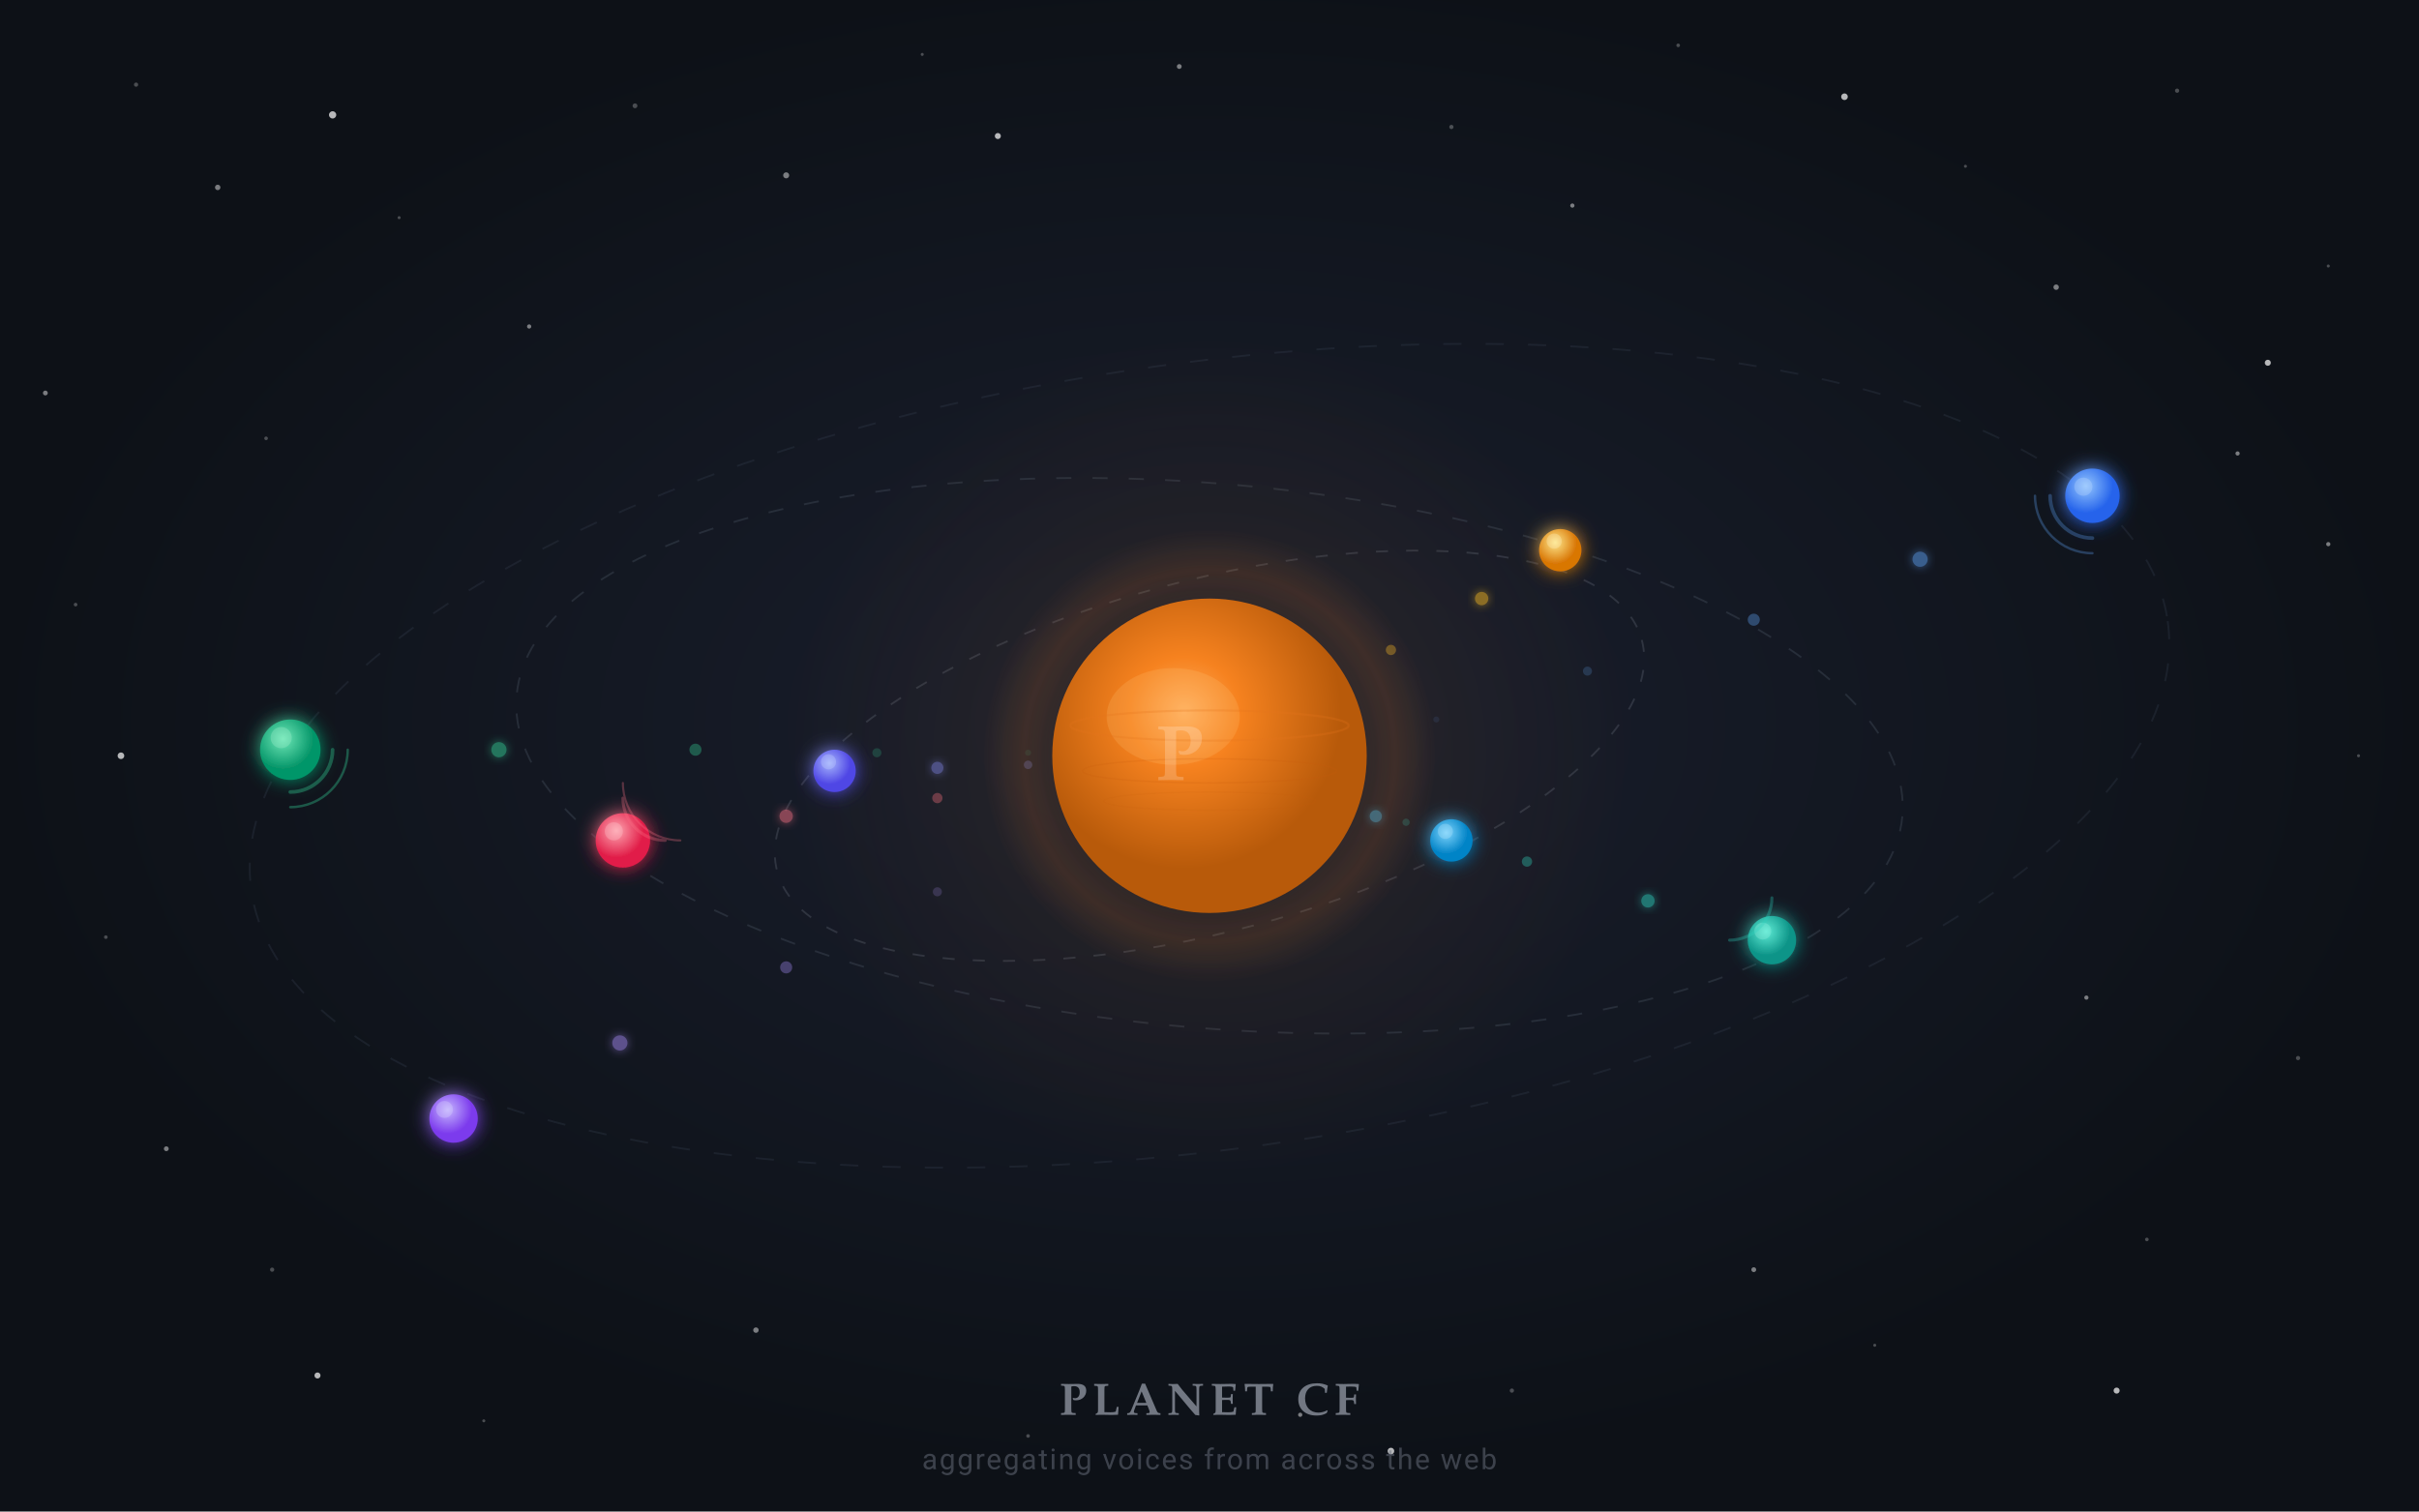
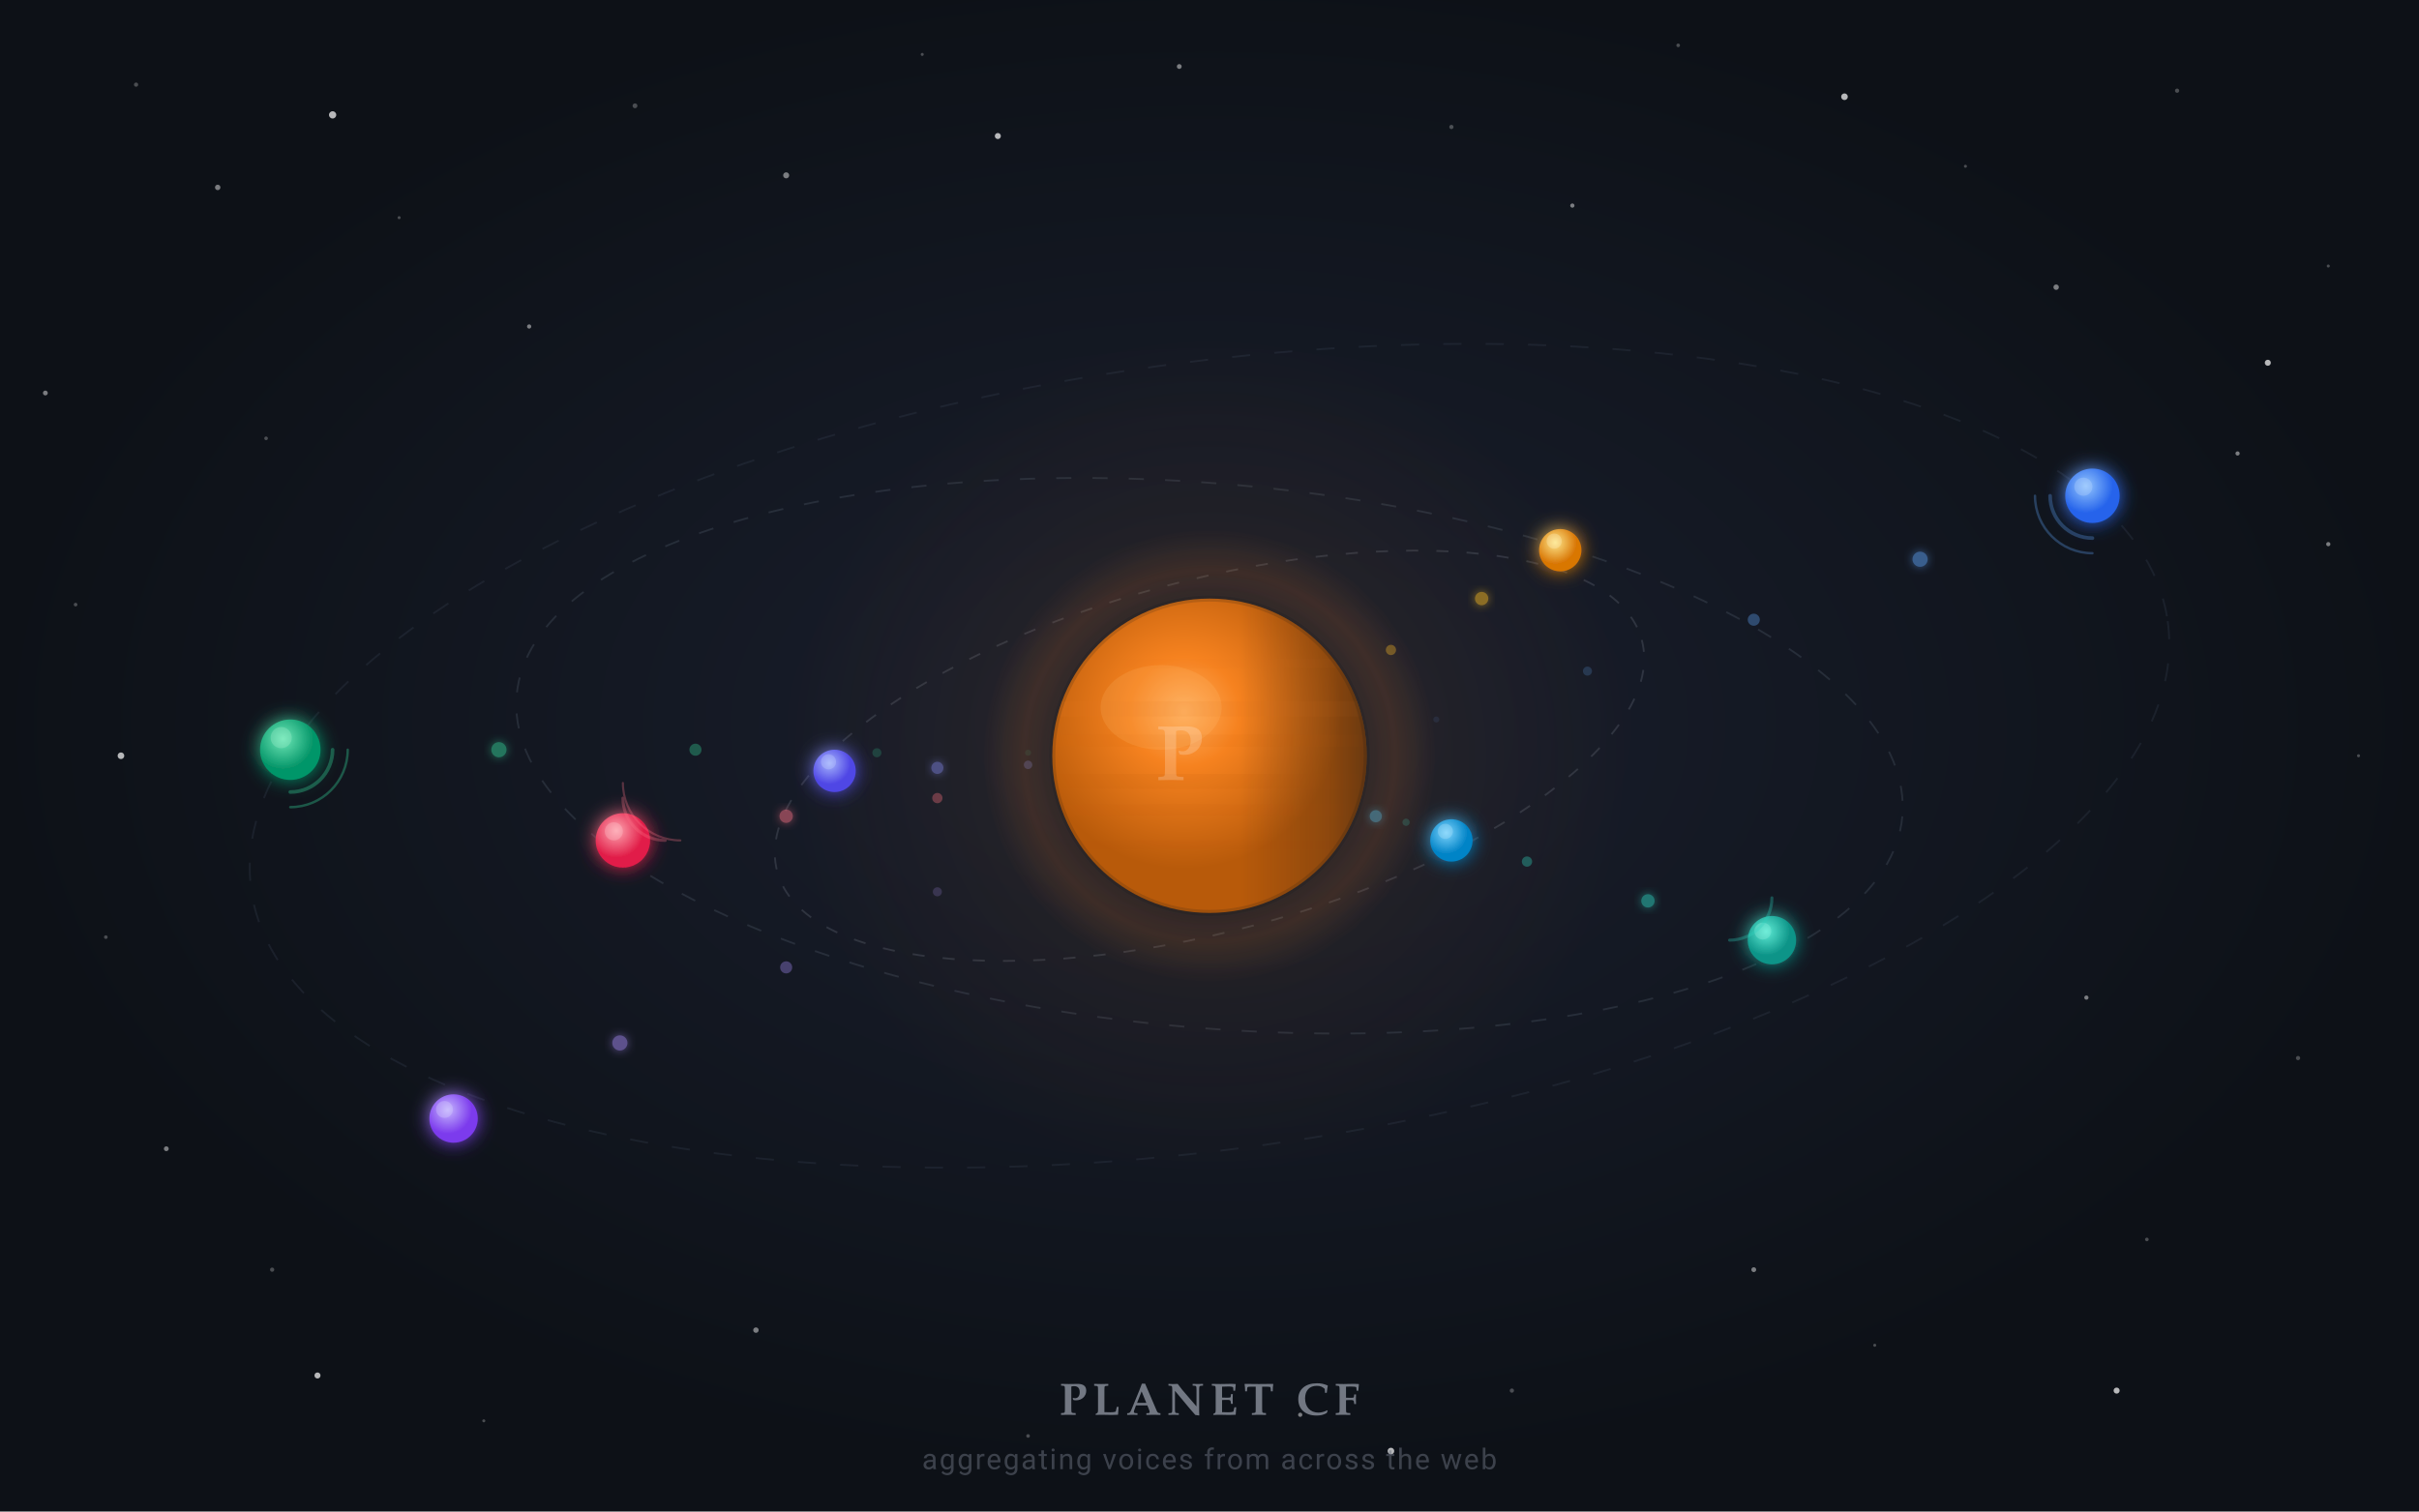
<svg xmlns="http://www.w3.org/2000/svg" viewBox="0 0 800 500">
  <defs>
    <radialGradient id="bgGrad" cx="50%" cy="48%">
      <stop offset="0%" stop-color="#1a1f2e" />
      <stop offset="100%" stop-color="#0d1117" />
    </radialGradient>
    <radialGradient id="planetGrad" cx="42%" cy="36%">
      <stop offset="0%" stop-color="#ffad5c" />
      <stop offset="35%" stop-color="#f6821f" />
      <stop offset="100%" stop-color="#b85a0a" />
    </radialGradient>
    <radialGradient id="glowOuter" cx="50%" cy="50%">
      <stop offset="0%" stop-color="#f6821f" stop-opacity="0.18" />
      <stop offset="40%" stop-color="#f6821f" stop-opacity="0.06" />
      <stop offset="100%" stop-color="#f6821f" stop-opacity="0" />
    </radialGradient>
    <radialGradient id="glowInner" cx="50%" cy="50%">
      <stop offset="60%" stop-color="#f6821f" stop-opacity="0" />
      <stop offset="82%" stop-color="#f6821f" stop-opacity="0.12" />
      <stop offset="100%" stop-color="#f6821f" stop-opacity="0" />
    </radialGradient>
    <radialGradient id="nodeBlue" cx="38%" cy="32%">
      <stop offset="0%" stop-color="#93c5fd" />
      <stop offset="100%" stop-color="#2563eb" />
    </radialGradient>
    <radialGradient id="nodeGreen" cx="38%" cy="32%">
      <stop offset="0%" stop-color="#6ee7b7" />
      <stop offset="100%" stop-color="#059669" />
    </radialGradient>
    <radialGradient id="nodePurple" cx="38%" cy="32%">
      <stop offset="0%" stop-color="#c4b5fd" />
      <stop offset="100%" stop-color="#7c3aed" />
    </radialGradient>
    <radialGradient id="nodeTeal" cx="38%" cy="32%">
      <stop offset="0%" stop-color="#5eead4" />
      <stop offset="100%" stop-color="#0d9488" />
    </radialGradient>
    <radialGradient id="nodeRose" cx="38%" cy="32%">
      <stop offset="0%" stop-color="#fda4af" />
      <stop offset="100%" stop-color="#e11d48" />
    </radialGradient>
    <radialGradient id="nodeAmber" cx="38%" cy="32%">
      <stop offset="0%" stop-color="#fde68a" />
      <stop offset="100%" stop-color="#d97706" />
    </radialGradient>
    <radialGradient id="nodeSky" cx="38%" cy="32%">
      <stop offset="0%" stop-color="#7dd3fc" />
      <stop offset="100%" stop-color="#0284c7" />
    </radialGradient>
    <radialGradient id="nodeIndigo" cx="38%" cy="32%">
      <stop offset="0%" stop-color="#a5b4fc" />
      <stop offset="100%" stop-color="#4f46e5" />
    </radialGradient>
    <filter id="particleGlow" x="-50%" y="-50%" width="200%" height="200%">
      <feGaussianBlur stdDeviation="1.5" result="blur" />
      <feMerge>
        <feMergeNode in="blur" />
        <feMergeNode in="SourceGraphic" />
      </feMerge>
    </filter>
    <filter id="nodeGlow" x="-80%" y="-80%" width="260%" height="260%">
      <feGaussianBlur stdDeviation="3" result="blur" />
      <feMerge>
        <feMergeNode in="blur" />
        <feMergeNode in="SourceGraphic" />
      </feMerge>
    </filter>
+     <clipPath id="planetClip">
+       <circle cx="400" cy="250" r="52" />
+     </clipPath>
+     <linearGradient id="terminator" x1="0.6" y1="0" x2="1" y2="0">
+       <stop offset="0%" stop-color="#0d1117" stop-opacity="0" />
+       <stop offset="70%" stop-color="#0d1117" stop-opacity="0.25" />
+       <stop offset="100%" stop-color="#0d1117" stop-opacity="0.45" />
+     </linearGradient>
  </defs>
  <rect width="800" height="500" fill="url(#bgGrad)" />
  <g opacity="0.25">
    <circle cx="45" cy="28" r="0.7" fill="#fff" />
    <circle cx="132" cy="72" r="0.5" fill="#fff" />
    <circle cx="88" cy="145" r="0.6" fill="#fff" />
    <circle cx="210" cy="35" r="0.8" fill="#fff" />
    <circle cx="305" cy="18" r="0.5" fill="#fff" />
    <circle cx="480" cy="42" r="0.7" fill="#fff" />
    <circle cx="555" cy="15" r="0.6" fill="#fff" />
    <circle cx="650" cy="55" r="0.5" fill="#fff" />
    <circle cx="720" cy="30" r="0.7" fill="#fff" />
    <circle cx="770" cy="88" r="0.5" fill="#fff" />
    <circle cx="35" cy="310" r="0.6" fill="#fff" />
    <circle cx="90" cy="420" r="0.7" fill="#fff" />
    <circle cx="160" cy="470" r="0.5" fill="#fff" />
    <circle cx="340" cy="475" r="0.6" fill="#fff" />
    <circle cx="500" cy="460" r="0.7" fill="#fff" />
    <circle cx="620" cy="445" r="0.5" fill="#fff" />
    <circle cx="710" cy="410" r="0.6" fill="#fff" />
    <circle cx="760" cy="350" r="0.7" fill="#fff" />
    <circle cx="780" cy="250" r="0.5" fill="#fff" />
    <circle cx="25" cy="200" r="0.6" fill="#fff" />
  </g>
  <g opacity="0.45">
    <circle cx="72" cy="62" r="0.9" fill="#fff" />
    <circle cx="175" cy="108" r="0.7" fill="#fff" />
    <circle cx="260" cy="58" r="1.0" fill="#fff" />
    <circle cx="390" cy="22" r="0.8" fill="#fff" />
    <circle cx="520" cy="68" r="0.7" fill="#fff" />
    <circle cx="680" cy="95" r="0.9" fill="#fff" />
    <circle cx="740" cy="150" r="0.7" fill="#fff" />
    <circle cx="55" cy="380" r="0.8" fill="#fff" />
    <circle cx="145" cy="365" r="0.7" fill="#fff" />
    <circle cx="250" cy="440" r="0.9" fill="#fff" />
    <circle cx="430" cy="468" r="0.7" fill="#fff" />
    <circle cx="580" cy="420" r="0.8" fill="#fff" />
    <circle cx="690" cy="330" r="0.7" fill="#fff" />
    <circle cx="15" cy="130" r="0.8" fill="#fff" />
    <circle cx="770" cy="180" r="0.7" fill="#fff" />
  </g>
  <g opacity="0.7">
    <circle cx="110" cy="38" r="1.2" fill="#fff" />
    <circle cx="330" cy="45" r="1.0" fill="#fff" />
    <circle cx="610" cy="32" r="1.1" fill="#fff" />
    <circle cx="750" cy="120" r="1.0" fill="#fff" />
    <circle cx="40" cy="250" r="1.1" fill="#fff" />
    <circle cx="105" cy="455" r="1.0" fill="#fff" />
    <circle cx="460" cy="480" r="1.1" fill="#fff" />
    <circle cx="700" cy="460" r="1.0" fill="#fff" />
  </g>
  <ellipse cx="400" cy="250" rx="320" ry="130" fill="none" stroke="#374151" stroke-width="0.6" stroke-dasharray="6,8" opacity="0.3" transform="rotate(-8, 400, 250)" />
  <ellipse cx="400" cy="250" rx="230" ry="90" fill="none" stroke="#4b5563" stroke-width="0.6" stroke-dasharray="5,7" opacity="0.35" transform="rotate(5, 400, 250)" />
  <ellipse cx="400" cy="250" rx="148" ry="58" fill="none" stroke="#6b7280" stroke-width="0.6" stroke-dasharray="4,6" opacity="0.3" transform="rotate(-15, 400, 250)" />
  <circle cx="635" cy="185" r="2.5" fill="#60a5fa" opacity="0.5" filter="url(#particleGlow)" />
  <circle cx="580" cy="205" r="2.0" fill="#60a5fa" opacity="0.35" />
  <circle cx="525" cy="222" r="1.5" fill="#60a5fa" opacity="0.2" />
  <circle cx="475" cy="238" r="1.0" fill="#60a5fa" opacity="0.1" />
  <circle cx="165" cy="248" r="2.5" fill="#34d399" opacity="0.5" filter="url(#particleGlow)" />
  <circle cx="230" cy="248" r="2.0" fill="#34d399" opacity="0.35" />
  <circle cx="290" cy="249" r="1.5" fill="#34d399" opacity="0.2" />
  <circle cx="340" cy="249" r="1.0" fill="#34d399" opacity="0.1" />
  <circle cx="205" cy="345" r="2.5" fill="#a78bfa" opacity="0.5" filter="url(#particleGlow)" />
  <circle cx="260" cy="320" r="2.0" fill="#a78bfa" opacity="0.35" />
  <circle cx="310" cy="295" r="1.5" fill="#a78bfa" opacity="0.2" />
  <circle cx="355" cy="273" r="1.0" fill="#a78bfa" opacity="0.1" />
  <circle cx="545" cy="298" r="2.2" fill="#2dd4bf" opacity="0.5" filter="url(#particleGlow)" />
  <circle cx="505" cy="285" r="1.7" fill="#2dd4bf" opacity="0.35" />
  <circle cx="465" cy="272" r="1.2" fill="#2dd4bf" opacity="0.2" />
  <circle cx="260" cy="270" r="2.2" fill="#fb7185" opacity="0.5" filter="url(#particleGlow)" />
  <circle cx="310" cy="264" r="1.7" fill="#fb7185" opacity="0.35" />
  <circle cx="355" cy="258" r="1.2" fill="#fb7185" opacity="0.2" />
  <circle cx="490" cy="198" r="2.2" fill="#fbbf24" opacity="0.5" filter="url(#particleGlow)" />
  <circle cx="460" cy="215" r="1.7" fill="#fbbf24" opacity="0.35" />
  <circle cx="435" cy="230" r="1.2" fill="#fbbf24" opacity="0.2" />
  <circle cx="455" cy="270" r="2.0" fill="#38bdf8" opacity="0.45" filter="url(#particleGlow)" />
  <circle cx="435" cy="263" r="1.4" fill="#38bdf8" opacity="0.25" />
  <circle cx="310" cy="254" r="2.0" fill="#818cf8" opacity="0.45" filter="url(#particleGlow)" />
  <circle cx="340" cy="253" r="1.4" fill="#818cf8" opacity="0.25" />
  <circle cx="400" cy="250" r="140" fill="url(#glowOuter)" />
  <circle cx="400" cy="250" r="75" fill="url(#glowInner)" />
  <circle cx="400" cy="250" r="52" fill="url(#planetGrad)" />
-   <ellipse cx="388" cy="237" rx="22" ry="16" fill="#ffcc80" opacity="0.18" />
-   <ellipse cx="400" cy="240" rx="46" ry="5" fill="none" stroke="#e5731a" stroke-width="0.7" opacity="0.25" />
-   <ellipse cx="400" cy="255" rx="42" ry="4" fill="none" stroke="#c55a0a" stroke-width="0.5" opacity="0.18" />
-   <ellipse cx="400" cy="265" rx="35" ry="3" fill="none" stroke="#c55a0a" stroke-width="0.5" opacity="0.12" />
+   <g clip-path="url(#planetClip)">
+     <rect x="350" y="232" width="100" height="5" fill="#e5731a" opacity="0.14" />
+     <rect x="348" y="243" width="104" height="4" fill="#d4690f" opacity="0.10" />
+     <rect x="348" y="256" width="104" height="5" fill="#c55a0a" opacity="0.12" />
+     <rect x="351" y="266" width="98" height="4" fill="#c55a0a" opacity="0.09" />
+     <rect x="357" y="278" width="86" height="3" fill="#b04e08" opacity="0.07" />
+     <rect x="357" y="218" width="86" height="3" fill="#e5731a" opacity="0.08" />
+     <rect x="348" y="198" width="104" height="104" fill="url(#terminator)" />
+     <ellipse cx="384" cy="234" rx="20" ry="14" fill="#ffcc80" opacity="0.15" />
+   </g>
+   <circle cx="400" cy="250" r="52" fill="none" stroke="#0d1117" stroke-width="2" opacity="0.15" />
  <g transform="translate(400, 250)" opacity="0.2">
    <text x="-10" y="8" font-family="'Palatino Linotype', 'Book Antiqua', Palatino, Georgia, serif" font-size="26" font-weight="700" fill="#fff" text-anchor="middle">P</text>
  </g>
  <g filter="url(#nodeGlow)">
    <circle cx="692" cy="164" r="9" fill="url(#nodeBlue)" />
  </g>
  <circle cx="689" cy="161" r="3" fill="#bfdbfe" opacity="0.3" />
  <g filter="url(#nodeGlow)">
    <circle cx="96" cy="248" r="10" fill="url(#nodeGreen)" />
  </g>
  <circle cx="93" cy="244" r="3.5" fill="#a7f3d0" opacity="0.3" />
  <g filter="url(#nodeGlow)">
    <circle cx="150" cy="370" r="8" fill="url(#nodePurple)" />
  </g>
  <circle cx="147" cy="367" r="2.8" fill="#ddd6fe" opacity="0.3" />
  <g filter="url(#nodeGlow)">
    <circle cx="586" cy="311" r="8" fill="url(#nodeTeal)" />
  </g>
  <circle cx="583" cy="308" r="2.8" fill="#99f6e4" opacity="0.3" />
  <g filter="url(#nodeGlow)">
    <circle cx="206" cy="278" r="9" fill="url(#nodeRose)" />
  </g>
  <circle cx="203" cy="275" r="3" fill="#fecdd3" opacity="0.3" />
  <g filter="url(#nodeGlow)">
    <circle cx="516" cy="182" r="7" fill="url(#nodeAmber)" />
  </g>
  <circle cx="514" cy="179" r="2.5" fill="#fef3c7" opacity="0.3" />
  <g filter="url(#nodeGlow)">
    <circle cx="480" cy="278" r="7" fill="url(#nodeSky)" />
  </g>
  <circle cx="478" cy="275" r="2.5" fill="#bae6fd" opacity="0.3" />
  <g filter="url(#nodeGlow)">
    <circle cx="276" cy="255" r="7" fill="url(#nodeIndigo)" />
  </g>
  <circle cx="274" cy="252" r="2.5" fill="#c7d2fe" opacity="0.3" />
  <g transform="translate(96, 248)" opacity="0.35">
    <path d="M 14,0 A 14,14 0 0,1 0,14" fill="none" stroke="#34d399" stroke-width="1.2" stroke-linecap="round" />
    <path d="M 19,0 A 19,19 0 0,1 0,19" fill="none" stroke="#34d399" stroke-width="0.8" stroke-linecap="round" />
  </g>
  <g transform="translate(692, 164)" opacity="0.3">
    <path d="M -14,0 A 14,14 0 0,0 0,14" fill="none" stroke="#60a5fa" stroke-width="1.2" stroke-linecap="round" />
    <path d="M -19,0 A 19,19 0 0,0 0,19" fill="none" stroke="#60a5fa" stroke-width="0.8" stroke-linecap="round" />
  </g>
  <g transform="translate(206, 278)" opacity="0.3">
    <path d="M 14,0 A 14,14 0 0,1 0,-14" fill="none" stroke="#fb7185" stroke-width="1.0" stroke-linecap="round" />
    <path d="M 19,0 A 19,19 0 0,1 0,-19" fill="none" stroke="#fb7185" stroke-width="0.7" stroke-linecap="round" />
  </g>
  <g transform="translate(586, 311)" opacity="0.3">
    <path d="M -14,0 A 14,14 0 0,0 0,-14" fill="none" stroke="#2dd4bf" stroke-width="1.0" stroke-linecap="round" />
  </g>
  <text x="400" y="468" text-anchor="middle" font-family="'Palatino Linotype', 'Book Antiqua', Palatino, Georgia, serif" font-size="15" font-weight="600" fill="#9ca3af" letter-spacing="0.12em" opacity="0.7">PLANET CF</text>
  <text x="400" y="486" text-anchor="middle" font-family="-apple-system, BlinkMacSystemFont, 'Segoe UI', Roboto, sans-serif" font-size="9.5" fill="#6b7280" letter-spacing="0.06em" opacity="0.5">aggregating voices from across the web</text>
</svg>
